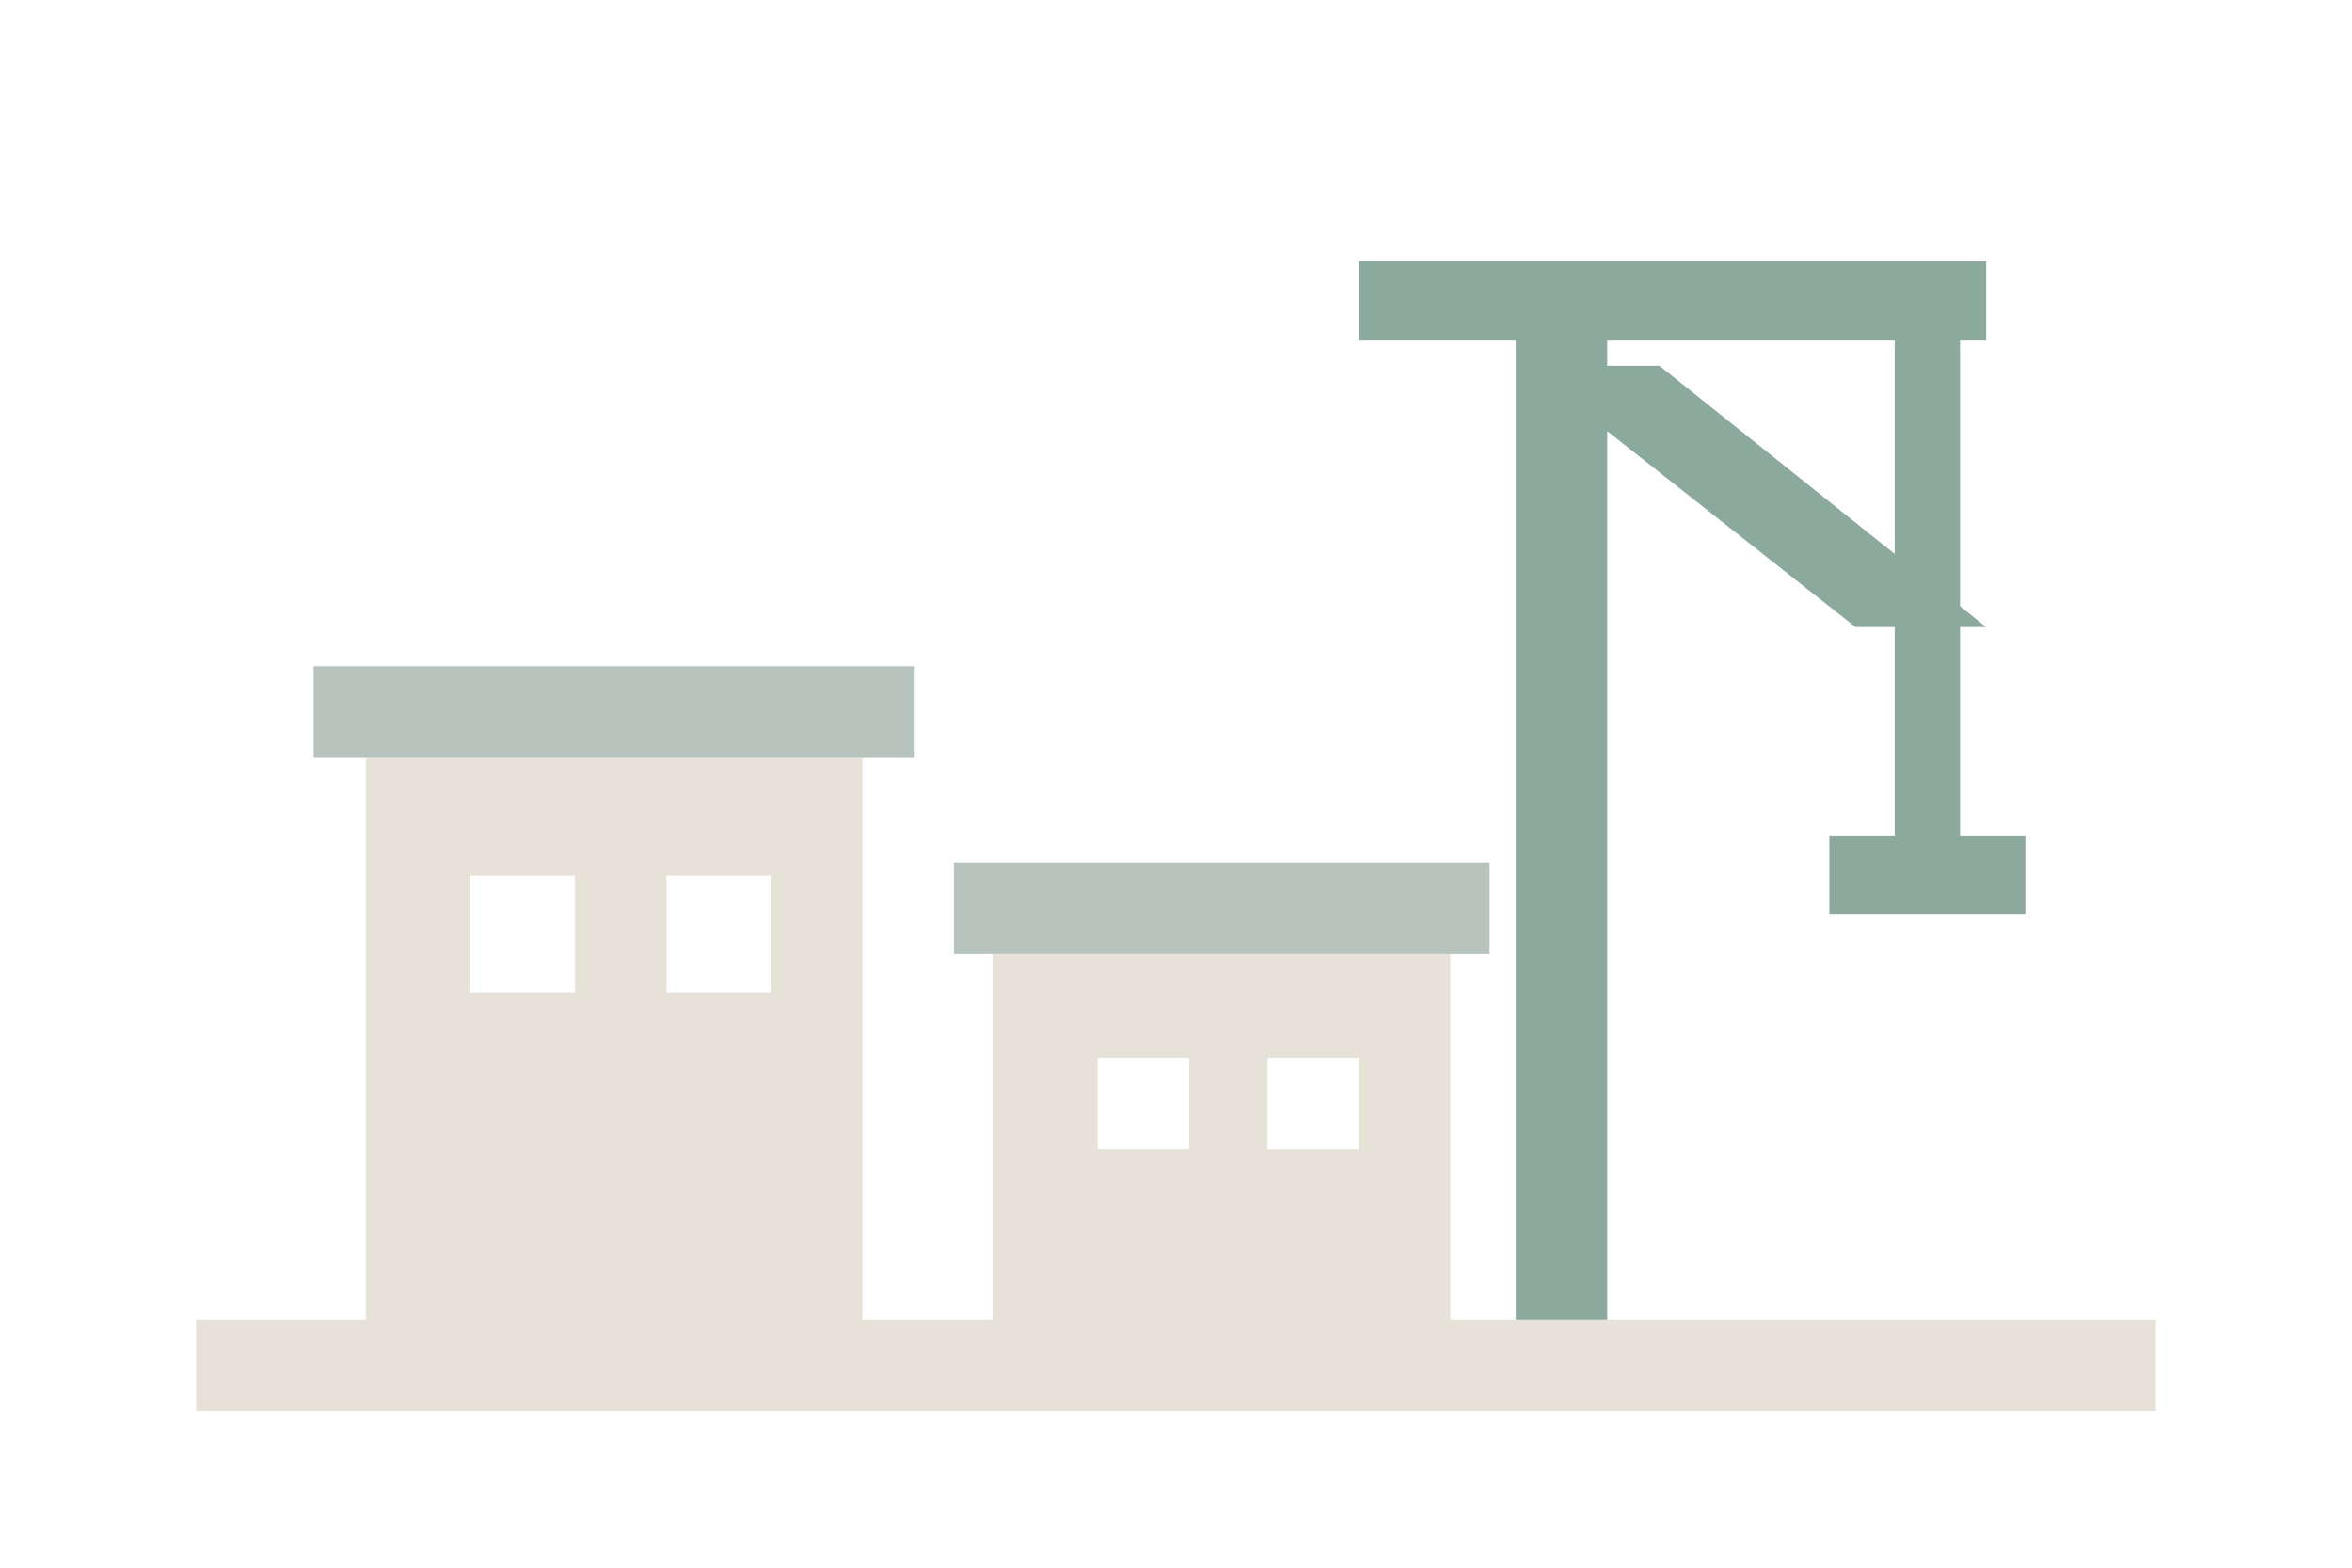
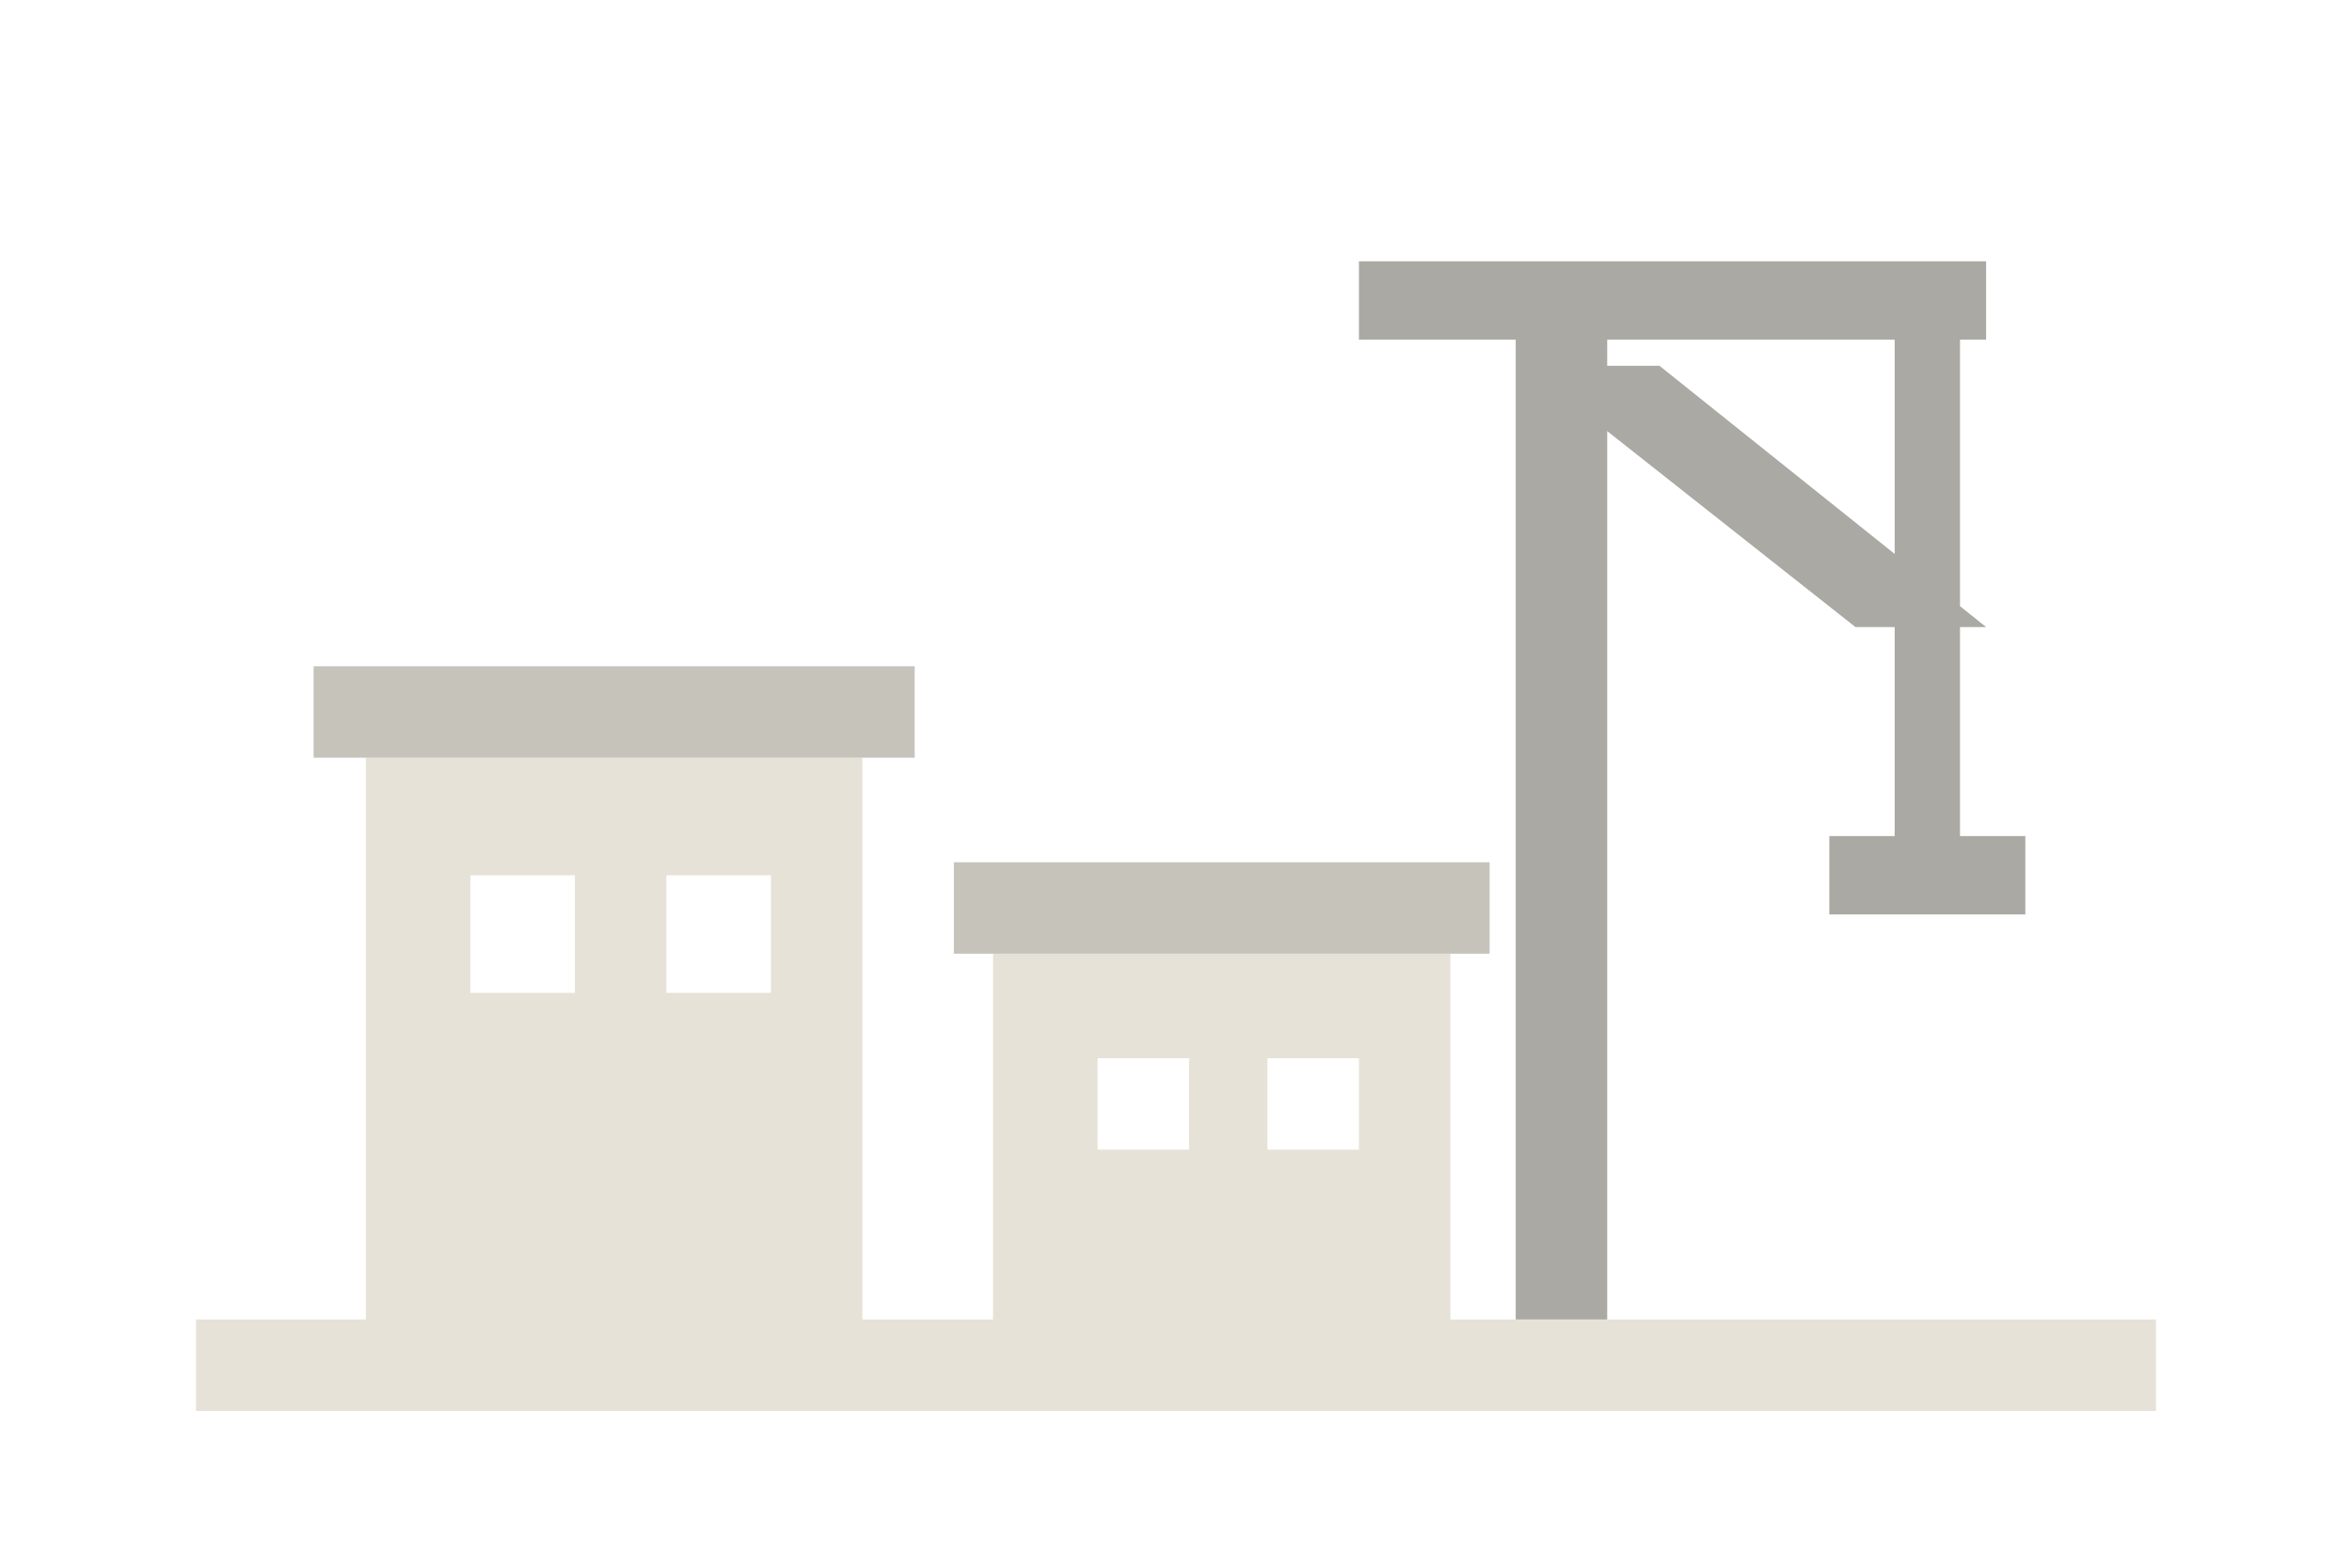
<svg xmlns="http://www.w3.org/2000/svg" viewBox="0 0 180 120" role="img" aria-label="Proyecto u obra">
  <path fill="#e6e2d8" d="M15 101h150v7H15zM28 58h38v43H28zm8 9v9h8v-9zm15 0v9h8v-9zM36 84h8v10h-8zm15 0h8v10h-8zM76 73h35v28H76zm8 8v7h7v-7zm13 0v7h7v-7zm-13 13h20v7H84z" />
-   <path fill="#8ba99d" d="M116 20h7v81h-7zM104 20h48v6h-48zM121 28h6l25 20h-10l-19-15zM145 25h5v42h-5zM140 64h15v6h-15z" />
-   <path fill="#b7c4be" d="M24 51h46v7H24zM73 66h41v7H73z" />
+   <path fill="#aaa9a3" d="M116 20h7v81h-7zM104 20h48v6h-48zM121 28h6l25 20h-10l-19-15zM145 25h5v42h-5zM140 64h15v6h-15z" />
+   <path fill="#c6c3bb" d="M24 51h46v7H24zM73 66h41v7H73z" />
</svg>
